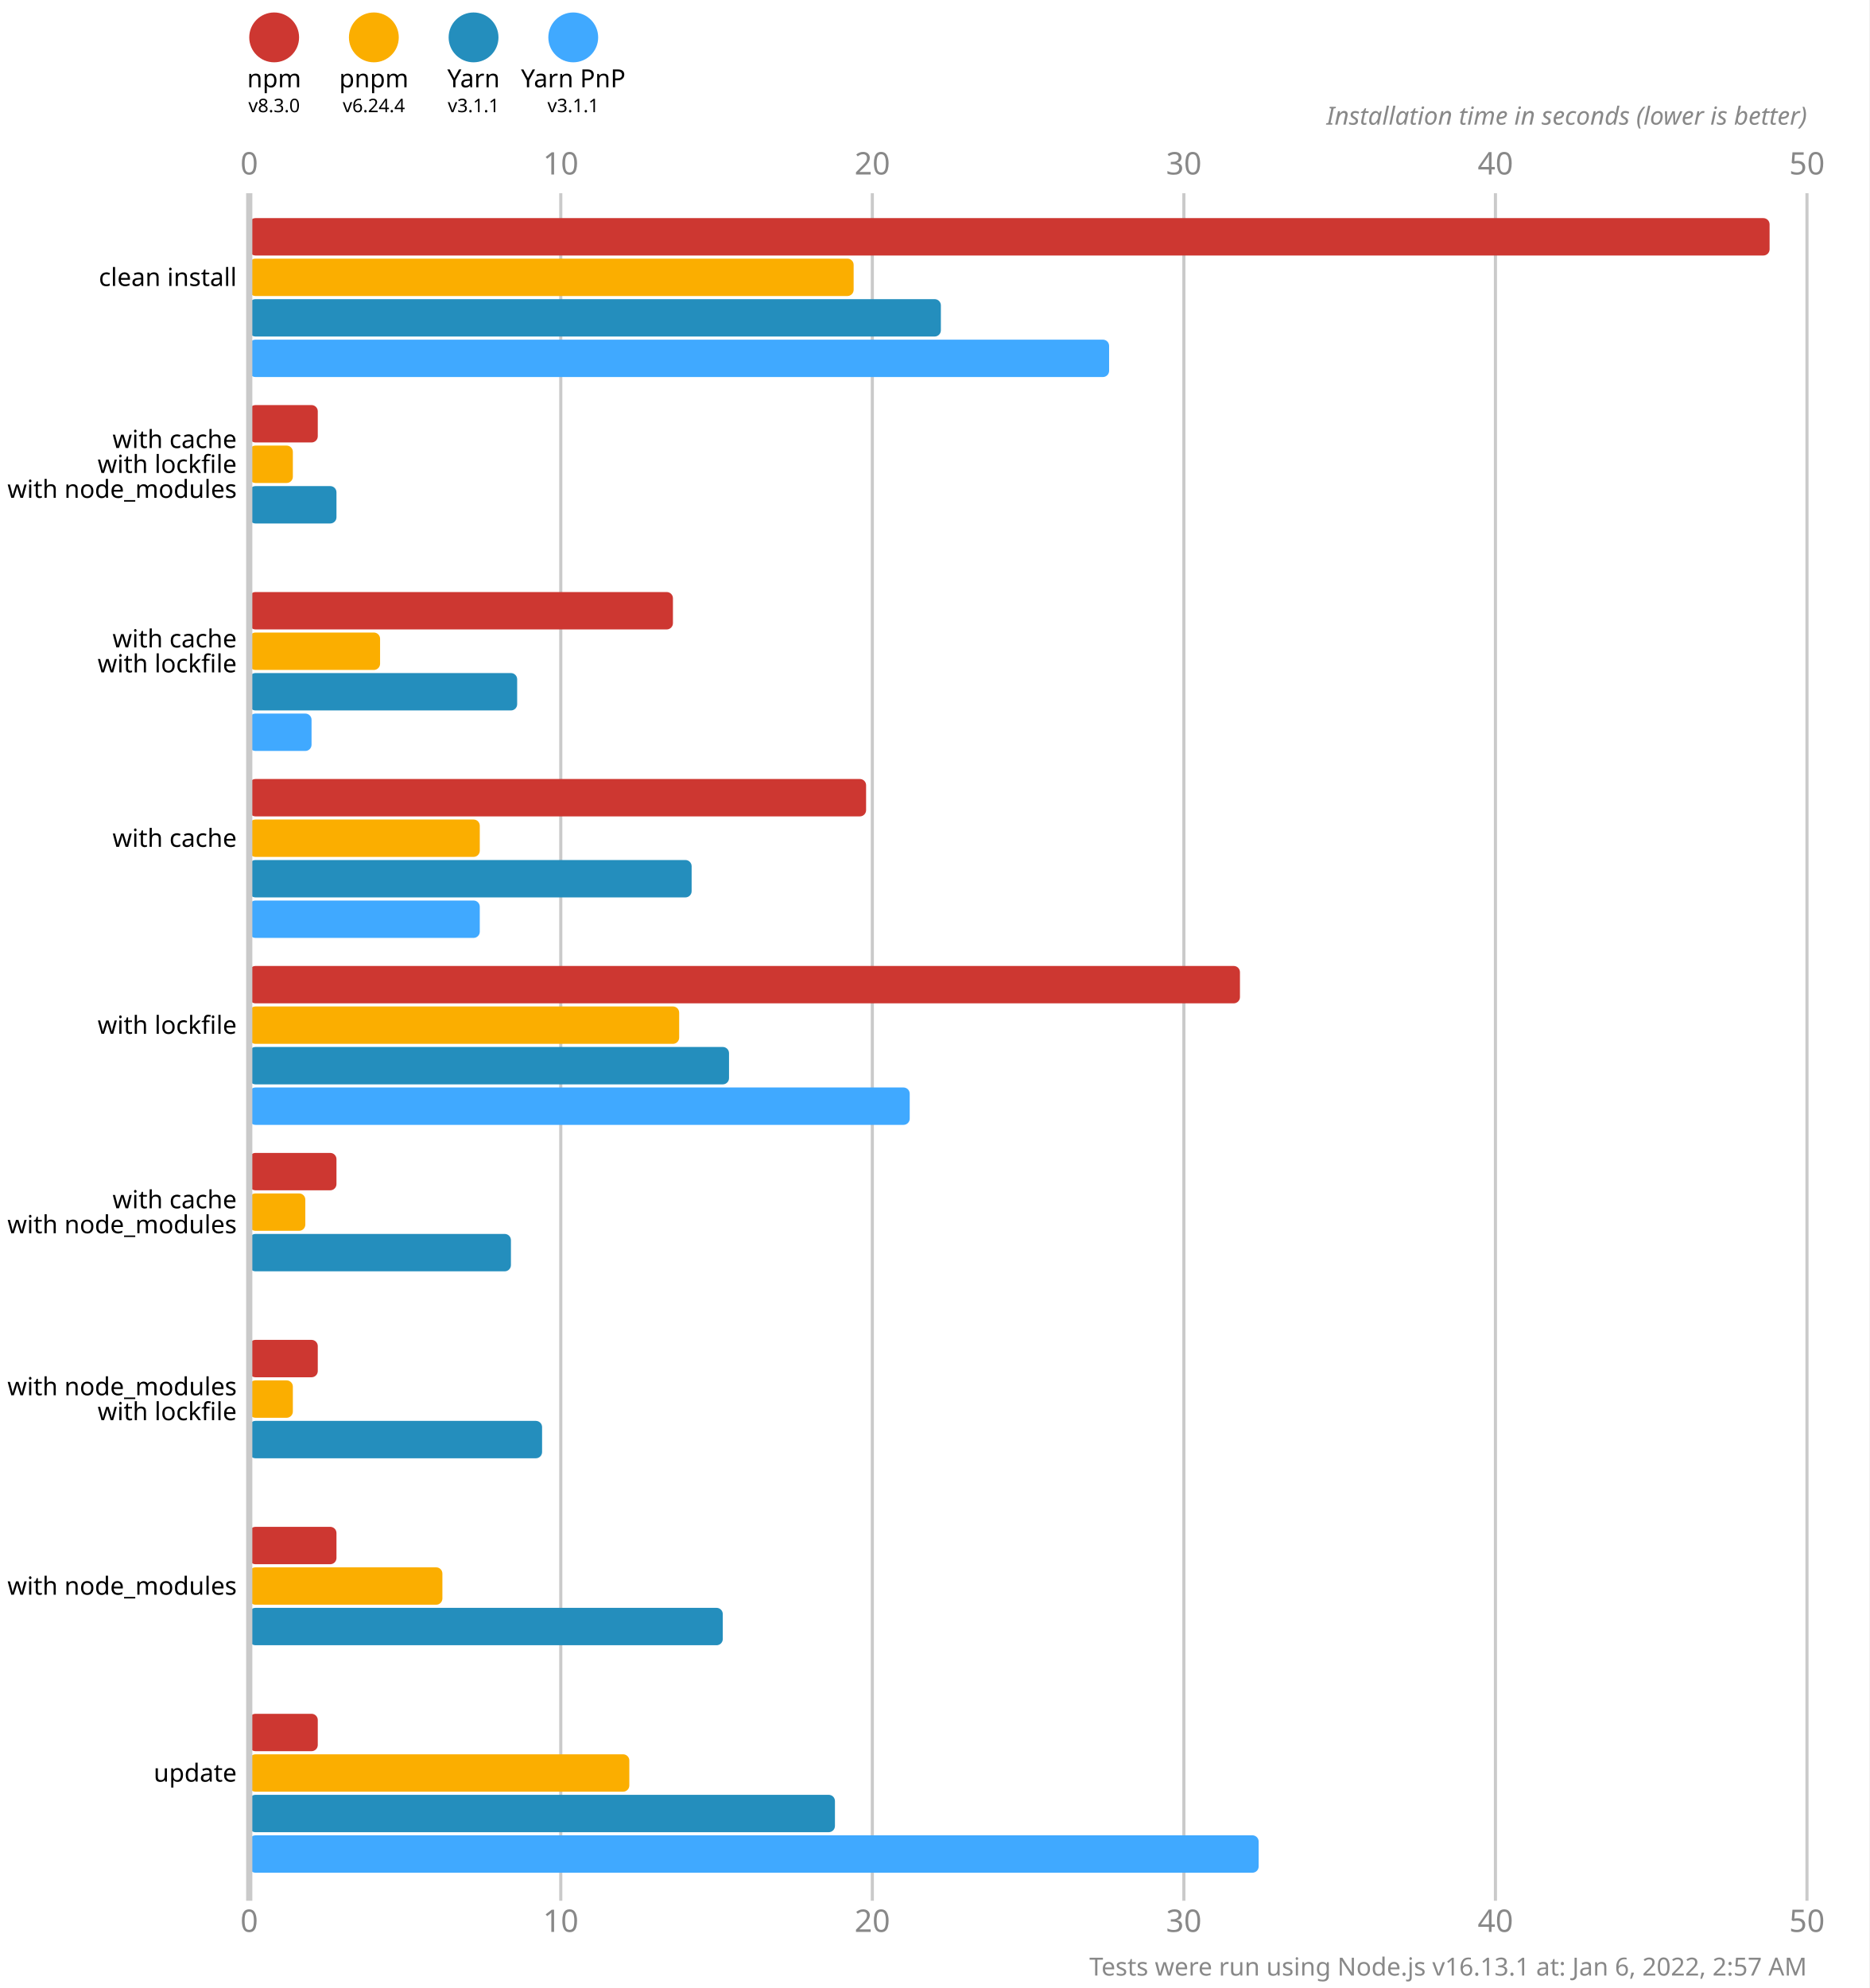
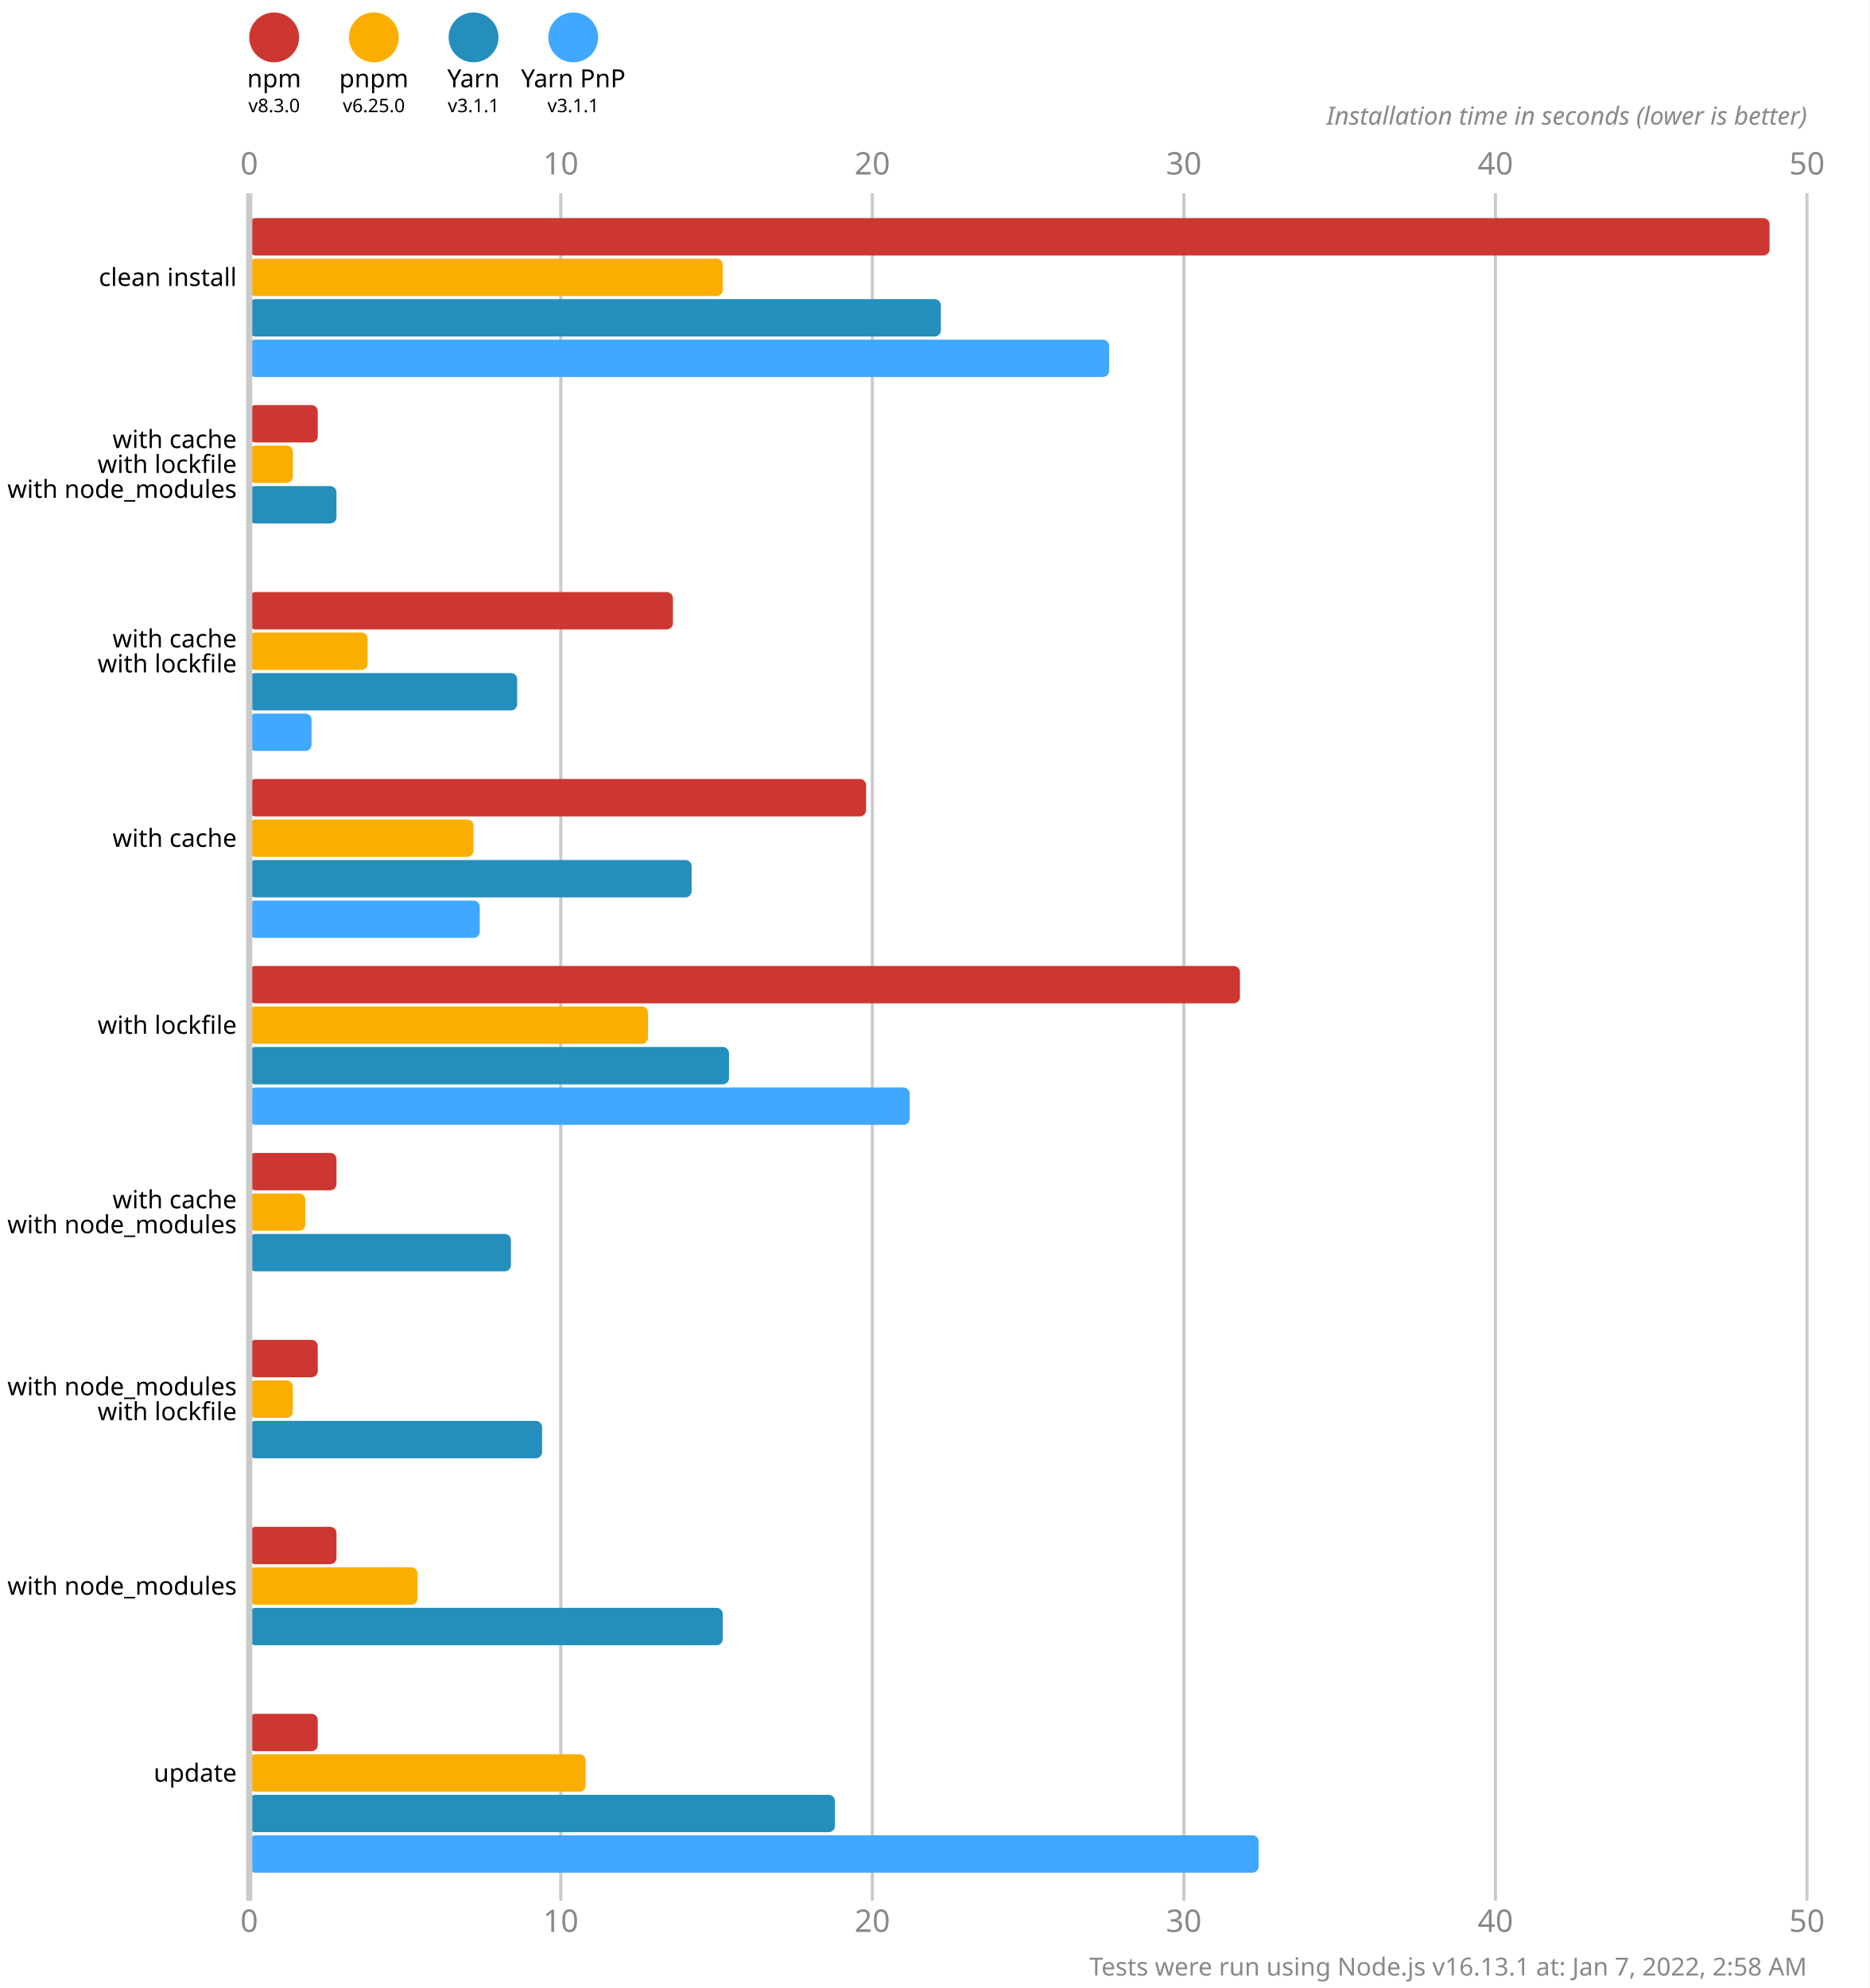
<svg xmlns="http://www.w3.org/2000/svg" version="1.1" viewBox="0 0 300 319">
  <style>
    .font { font-family: sans-serif; }
    .s3 { font-size: 3px; }
    .s4 { font-size: 4px; }
    .s5 { font-size: 5px; }
    .line { stroke: #cacaca; }
    .width { stroke-width: 0.5; }
    .text { fill: #888; }
  </style>
  <rect x="0" y="0" width="300" height="319" fill="#fff" />
  <circle cx="44" cy="6" r="4" fill="#cd3731" />
  <text x="44" y="14" class="font s4" text-anchor="middle">npm</text>
  <text x="44" y="18" class="font s3" text-anchor="middle">v8.3.0</text>
  <circle cx="60" cy="6" r="4" fill="#fbae00" />
  <text x="60" y="14" class="font s4" text-anchor="middle">pnpm</text>
-   <text x="60" y="18" class="font s3" text-anchor="middle">v6.24.4</text>
+   <text x="60" y="18" class="font s3" text-anchor="middle">v6.25.0</text>
  <circle cx="76" cy="6" r="4" fill="#248ebd" />
  <text x="76" y="14" class="font s4" text-anchor="middle">Yarn</text>
  <text x="76" y="18" class="font s3" text-anchor="middle">v3.1.1</text>
  <circle cx="92" cy="6" r="4" fill="#40a9ff" />
  <text x="92" y="14" class="font s4" text-anchor="middle">Yarn PnP</text>
  <text x="92" y="18" class="font s3" text-anchor="middle">v3.1.1</text>
  <text x="40" y="28" class="font s5 text" text-anchor="middle">0</text>
  <text x="40" y="310" class="font s5 text" text-anchor="middle">0</text>
  <line x1="90" y1="31" x2="90" y2="305" class="line width" />
  <text x="90" y="28" class="font s5 text" text-anchor="middle">10</text>
  <text x="90" y="310" class="font s5 text" text-anchor="middle">10</text>
  <line x1="140" y1="31" x2="140" y2="305" class="line width" />
  <text x="140" y="28" class="font s5 text" text-anchor="middle">20</text>
  <text x="140" y="310" class="font s5 text" text-anchor="middle">20</text>
  <line x1="190" y1="31" x2="190" y2="305" class="line width" />
  <text x="190" y="28" class="font s5 text" text-anchor="middle">30</text>
  <text x="190" y="310" class="font s5 text" text-anchor="middle">30</text>
  <line x1="240" y1="31" x2="240" y2="305" class="line width" />
  <text x="240" y="28" class="font s5 text" text-anchor="middle">40</text>
  <text x="240" y="310" class="font s5 text" text-anchor="middle">40</text>
  <line x1="290" y1="31" x2="290" y2="305" class="line width" />
  <text x="290" y="28" class="font s5 text" text-anchor="middle">50</text>
  <text x="290" y="310" class="font s5 text" text-anchor="middle">50</text>
  <text x="290" y="20" class="font s4 text" font-style="italic" text-anchor="end">Installation time in seconds (lower is better)</text>
  <rect x="40" y="35" width="244" height="6" fill="#cd3731" rx="1" ry="1" />
-   <rect x="40" y="41.5" width="97" height="6" fill="#fbae00" rx="1" ry="1" />
+   <rect x="40" y="41.5" width="76" height="6" fill="#fbae00" rx="1" ry="1" />
  <rect x="40" y="48" width="111" height="6" fill="#248ebd" rx="1" ry="1" />
  <rect x="40" y="54.5" width="138" height="6" fill="#40a9ff" rx="1" ry="1" />
  <rect x="40" y="65" width="11" height="6" fill="#cd3731" rx="1" ry="1" />
  <rect x="40" y="71.5" width="7" height="6" fill="#fbae00" rx="1" ry="1" />
  <rect x="40" y="78" width="14" height="6" fill="#248ebd" rx="1" ry="1" />
  <rect x="40" y="84.5" width="0" height="6" fill="#40a9ff" rx="1" ry="1" />
  <rect x="40" y="95" width="68" height="6" fill="#cd3731" rx="1" ry="1" />
-   <rect x="40" y="101.5" width="21" height="6" fill="#fbae00" rx="1" ry="1" />
+   <rect x="40" y="101.5" width="19" height="6" fill="#fbae00" rx="1" ry="1" />
  <rect x="40" y="108" width="43" height="6" fill="#248ebd" rx="1" ry="1" />
  <rect x="40" y="114.5" width="10" height="6" fill="#40a9ff" rx="1" ry="1" />
  <rect x="40" y="125" width="99" height="6" fill="#cd3731" rx="1" ry="1" />
-   <rect x="40" y="131.5" width="37" height="6" fill="#fbae00" rx="1" ry="1" />
+   <rect x="40" y="131.5" width="36" height="6" fill="#fbae00" rx="1" ry="1" />
  <rect x="40" y="138" width="71" height="6" fill="#248ebd" rx="1" ry="1" />
  <rect x="40" y="144.5" width="37" height="6" fill="#40a9ff" rx="1" ry="1" />
  <rect x="40" y="155" width="159" height="6" fill="#cd3731" rx="1" ry="1" />
-   <rect x="40" y="161.5" width="69" height="6" fill="#fbae00" rx="1" ry="1" />
+   <rect x="40" y="161.5" width="64" height="6" fill="#fbae00" rx="1" ry="1" />
  <rect x="40" y="168" width="77" height="6" fill="#248ebd" rx="1" ry="1" />
  <rect x="40" y="174.5" width="106" height="6" fill="#40a9ff" rx="1" ry="1" />
  <rect x="40" y="185" width="14" height="6" fill="#cd3731" rx="1" ry="1" />
  <rect x="40" y="191.5" width="9" height="6" fill="#fbae00" rx="1" ry="1" />
  <rect x="40" y="198" width="42" height="6" fill="#248ebd" rx="1" ry="1" />
  <rect x="40" y="204.5" width="0" height="6" fill="#40a9ff" rx="1" ry="1" />
  <rect x="40" y="215" width="11" height="6" fill="#cd3731" rx="1" ry="1" />
  <rect x="40" y="221.5" width="7" height="6" fill="#fbae00" rx="1" ry="1" />
  <rect x="40" y="228" width="47" height="6" fill="#248ebd" rx="1" ry="1" />
  <rect x="40" y="234.5" width="0" height="6" fill="#40a9ff" rx="1" ry="1" />
  <rect x="40" y="245" width="14" height="6" fill="#cd3731" rx="1" ry="1" />
-   <rect x="40" y="251.5" width="31" height="6" fill="#fbae00" rx="1" ry="1" />
+   <rect x="40" y="251.5" width="27" height="6" fill="#fbae00" rx="1" ry="1" />
  <rect x="40" y="258" width="76" height="6" fill="#248ebd" rx="1" ry="1" />
  <rect x="40" y="264.5" width="0" height="6" fill="#40a9ff" rx="1" ry="1" />
  <rect x="40" y="275" width="11" height="6" fill="#cd3731" rx="1" ry="1" />
-   <rect x="40" y="281.5" width="61" height="6" fill="#fbae00" rx="1" ry="1" />
+   <rect x="40" y="281.5" width="54" height="6" fill="#fbae00" rx="1" ry="1" />
  <rect x="40" y="288" width="94" height="6" fill="#248ebd" rx="1" ry="1" />
  <rect x="40" y="294.5" width="162" height="6" fill="#40a9ff" rx="1" ry="1" />
  <line x1="40" y1="31" x2="40" y2="305" class="line" />
  <text x="38" y="44.5" class="font s4" dominant-baseline="middle" text-anchor="end">clean install</text>
  <text x="38" y="70.5" class="font s4" dominant-baseline="middle" text-anchor="end">with cache</text>
  <text x="38" y="74.5" class="font s4" dominant-baseline="middle" text-anchor="end">with lockfile</text>
  <text x="38" y="78.5" class="font s4" dominant-baseline="middle" text-anchor="end">with node_modules</text>
  <text x="38" y="102.5" class="font s4" dominant-baseline="middle" text-anchor="end">with cache</text>
  <text x="38" y="106.5" class="font s4" dominant-baseline="middle" text-anchor="end">with lockfile</text>
  <text x="38" y="134.5" class="font s4" dominant-baseline="middle" text-anchor="end">with cache</text>
  <text x="38" y="164.5" class="font s4" dominant-baseline="middle" text-anchor="end">with lockfile</text>
  <text x="38" y="192.5" class="font s4" dominant-baseline="middle" text-anchor="end">with cache</text>
  <text x="38" y="196.5" class="font s4" dominant-baseline="middle" text-anchor="end">with node_modules</text>
  <text x="38" y="222.5" class="font s4" dominant-baseline="middle" text-anchor="end">with node_modules</text>
  <text x="38" y="226.5" class="font s4" dominant-baseline="middle" text-anchor="end">with lockfile</text>
  <text x="38" y="254.5" class="font s4" dominant-baseline="middle" text-anchor="end">with node_modules</text>
  <text x="38" y="284.5" class="font s4" dominant-baseline="middle" text-anchor="end">update</text>
-   <text x="290" y="317" class="font s4 text" text-anchor="end">Tests were run using Node.js v16.13.1 at: Jan 6, 2022, 2:57 AM</text>
+   <text x="290" y="317" class="font s4 text" text-anchor="end">Tests were run using Node.js v16.13.1 at: Jan 7, 2022, 2:58 AM</text>
</svg>
